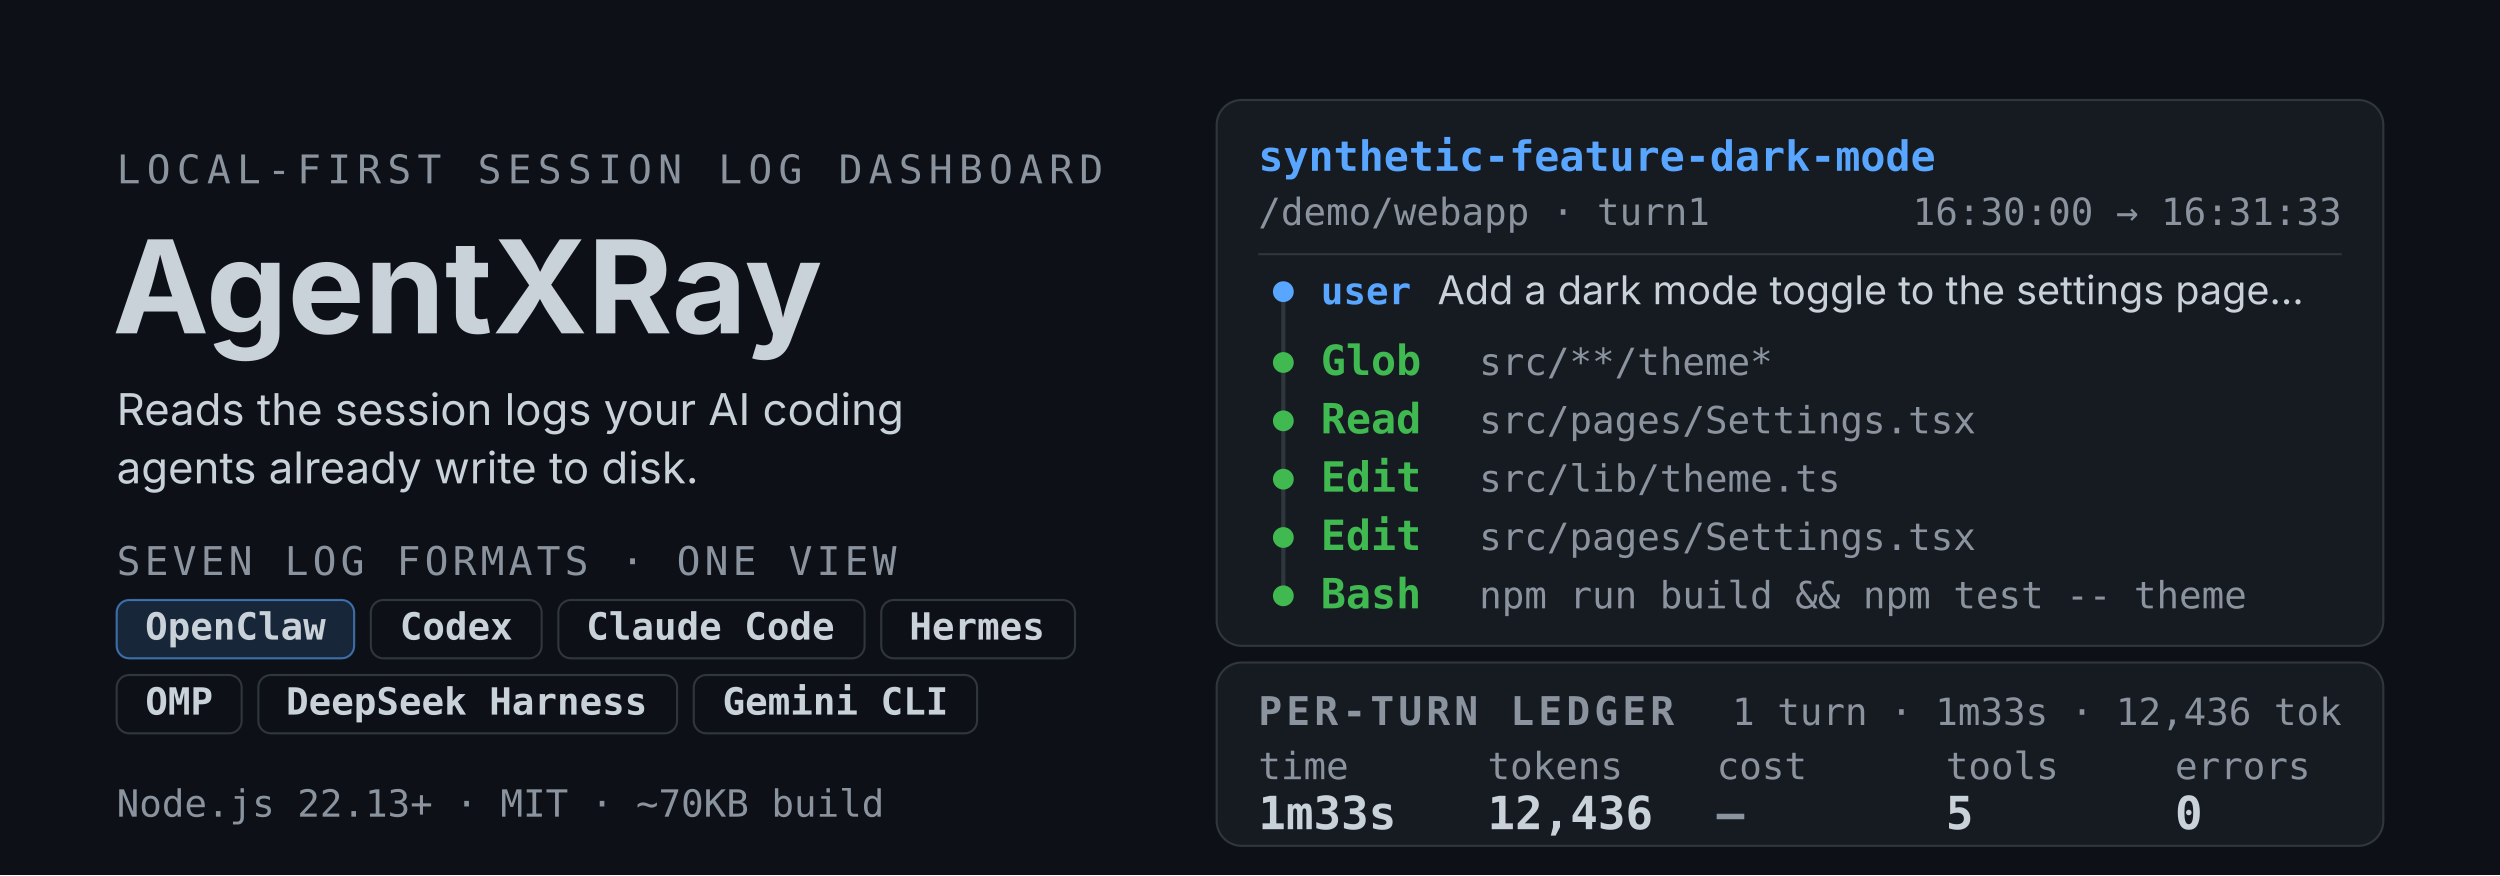
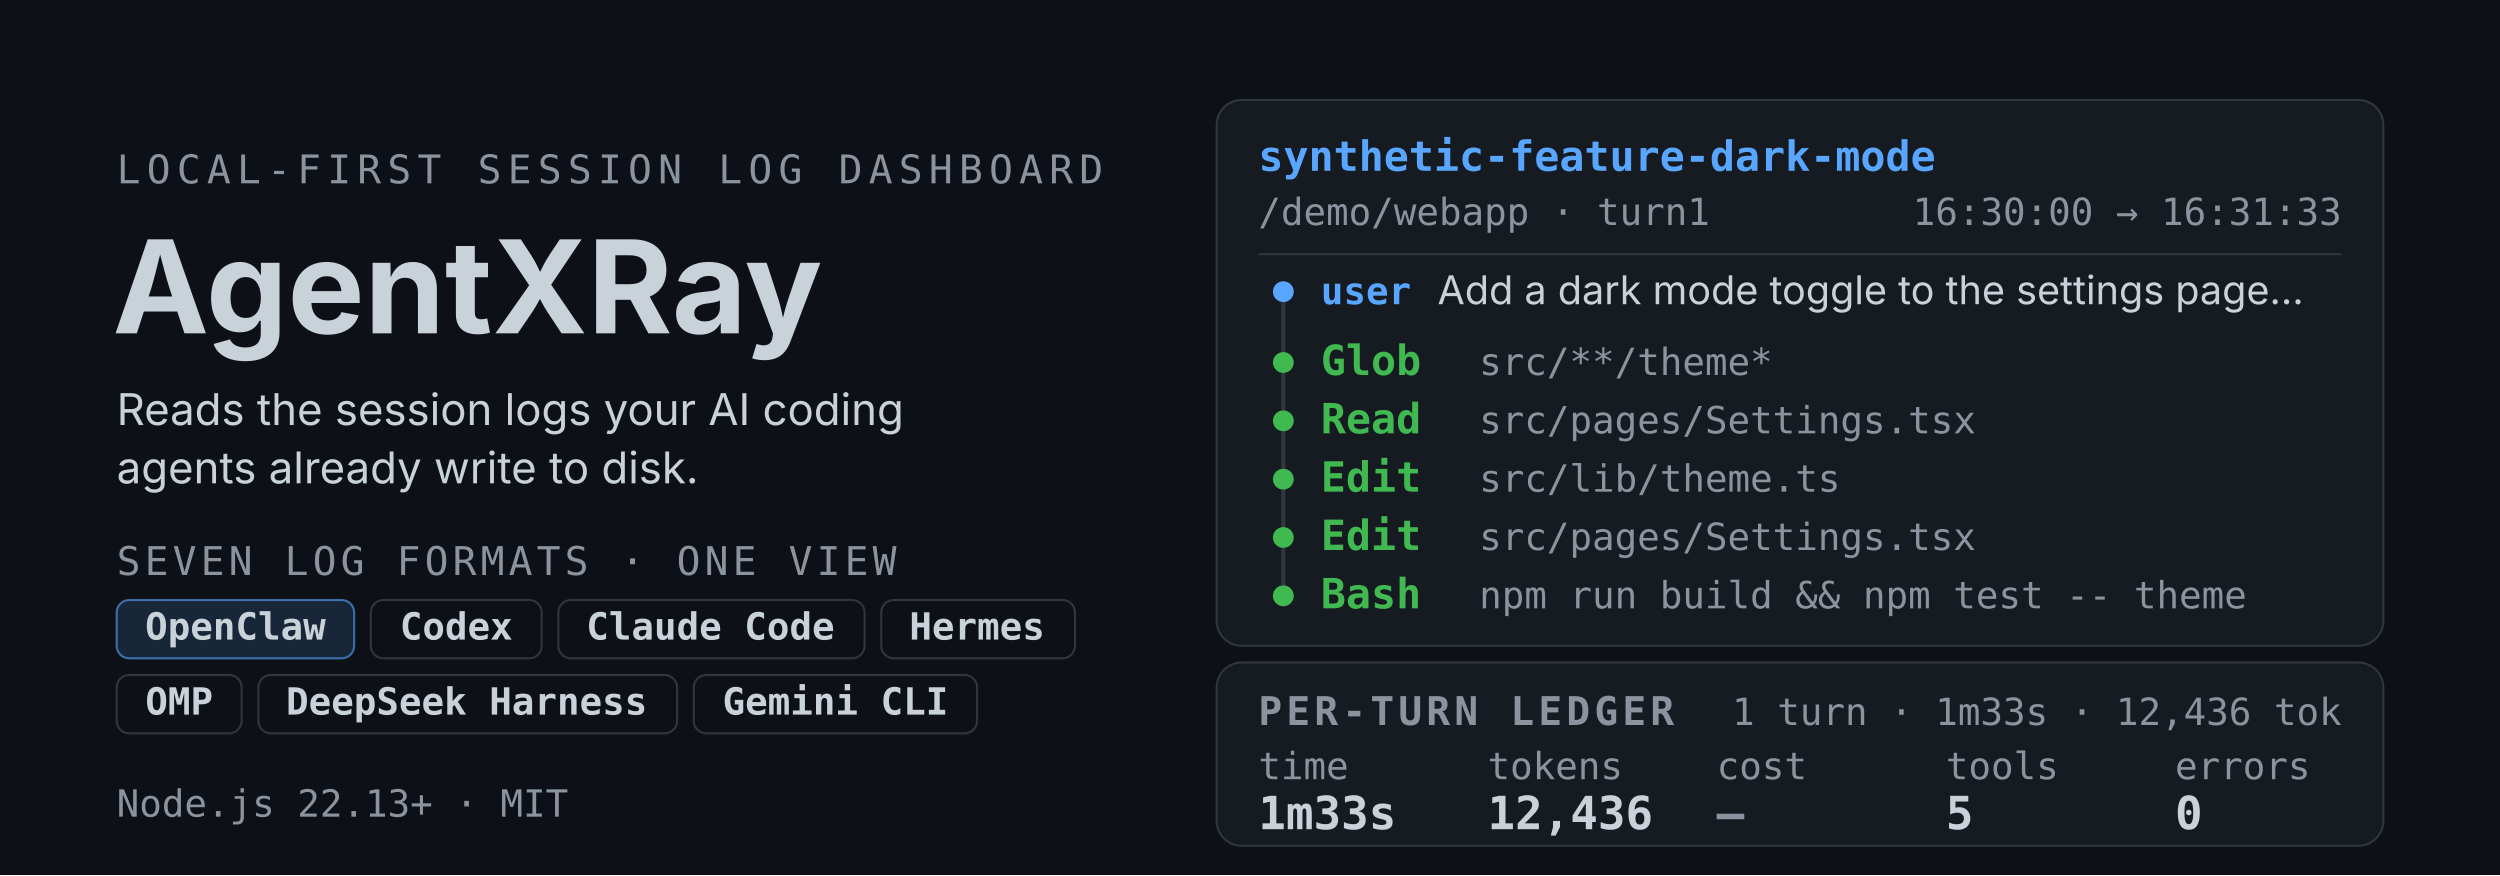
<svg xmlns="http://www.w3.org/2000/svg" width="1200" height="420" viewBox="0 0 1200 420" role="img" aria-labelledby="title desc">
  <rect width="1200" height="420" fill="#0d1117" />
  <g id="identity" transform="translate(56 0)">
    <text x="0" y="88" fill="#8b949e" font-family="ui-monospace, SFMono-Regular, Menlo, monospace" font-size="19" font-weight="500" letter-spacing="3">LOCAL-FIRST SESSION LOG DASHBOARD</text>
    <text x="-2" y="160" fill="#c9d1d9" font-family="-apple-system, BlinkMacSystemFont, Segoe UI, sans-serif" font-size="62" font-weight="700">AgentXRay</text>
    <text x="0" y="204" fill="#c9d1d9" font-family="-apple-system, BlinkMacSystemFont, Segoe UI, sans-serif" font-size="21">Reads the session logs your AI coding</text>
    <text x="0" y="232" fill="#c9d1d9" font-family="-apple-system, BlinkMacSystemFont, Segoe UI, sans-serif" font-size="21">agents already write to disk.</text>
    <text x="0" y="276" fill="#8b949e" font-family="ui-monospace, SFMono-Regular, Menlo, monospace" font-size="19" font-weight="500" letter-spacing="2">SEVEN LOG FORMATS · ONE VIEW</text>
  </g>
  <g id="platform-switcher" transform="translate(56 288)" font-family="ui-monospace, SFMono-Regular, Menlo, monospace" font-size="18" font-weight="600">
    <rect x="0" y="0" width="114" height="28" rx="6" fill="#58a6ff" fill-opacity="0.15" stroke="#58a6ff" stroke-opacity="0.6" />
    <text x="57" y="19" fill="#c9d1d9" text-anchor="middle">OpenClaw</text>
    <rect x="122" y="0" width="82" height="28" rx="6" fill="none" stroke="#30363d" />
    <text x="163" y="19" fill="#c9d1d9" text-anchor="middle">Codex</text>
    <rect x="212" y="0" width="147" height="28" rx="6" fill="none" stroke="#30363d" />
    <text x="285" y="19" fill="#c9d1d9" text-anchor="middle">Claude Code</text>
    <rect x="367" y="0" width="93" height="28" rx="6" fill="none" stroke="#30363d" />
    <text x="413" y="19" fill="#c9d1d9" text-anchor="middle">Hermes</text>
    <rect x="0" y="36" width="60" height="28" rx="6" fill="none" stroke="#30363d" />
    <text x="30" y="55" fill="#c9d1d9" text-anchor="middle">OMP</text>
    <rect x="68" y="36" width="201" height="28" rx="6" fill="none" stroke="#30363d" />
    <text x="168" y="55" fill="#c9d1d9" text-anchor="middle">DeepSeek Harness</text>
    <rect x="277" y="36" width="136" height="28" rx="6" fill="none" stroke="#30363d" />
    <text x="345" y="55" fill="#c9d1d9" text-anchor="middle">Gemini CLI</text>
  </g>
-   <text x="56" y="392" fill="#8b949e" font-family="ui-monospace, SFMono-Regular, Menlo, monospace" font-size="18">Node.js 22.13+ · MIT · ~70KB build</text>
+   <text x="56" y="392" fill="#8b949e" font-family="ui-monospace, SFMono-Regular, Menlo, monospace" font-size="18">Node.js 22.13+ · MIT</text>
  <g id="session-panel">
    <rect x="584" y="48" width="560" height="262" rx="12" fill="#161b22" stroke="#30363d" />
    <text x="604" y="82" fill="#58a6ff" font-family="ui-monospace, SFMono-Regular, Menlo, monospace" font-size="20" font-weight="600">synthetic-feature-dark-mode</text>
    <text x="604" y="108" fill="#8b949e" font-family="ui-monospace, SFMono-Regular, Menlo, monospace" font-size="18">/demo/webapp · turn1</text>
    <text x="1124" y="108" fill="#8b949e" text-anchor="end" font-family="ui-monospace, SFMono-Regular, Menlo, monospace" font-size="18">16:30:00 → 16:31:33</text>
    <line x1="604" y1="122" x2="1124" y2="122" stroke="#30363d" />
    <line x1="616" y1="140" x2="616" y2="286" stroke="#30363d" stroke-width="2" />
    <circle cx="616" cy="140" r="5" fill="#58a6ff" />
    <text x="634" y="146" fill="#58a6ff" font-family="ui-monospace, SFMono-Regular, Menlo, monospace" font-size="18" font-weight="600">user</text>
    <text x="690" y="146" fill="#c9d1d9" font-family="-apple-system, BlinkMacSystemFont, Segoe UI, sans-serif" font-size="19">Add a dark mode toggle to the settings page…</text>
    <g id="tool-calls" font-family="ui-monospace, SFMono-Regular, Menlo, monospace">
      <circle cx="616" cy="174" r="5" fill="#3fb950" />
      <text x="634" y="180" fill="#3fb950" font-size="20" font-weight="600">Glob</text>
      <text x="710" y="180" fill="#8b949e" font-size="18">src/**/theme*</text>
      <circle cx="616" cy="202" r="5" fill="#3fb950" />
      <text x="634" y="208" fill="#3fb950" font-size="20" font-weight="600">Read</text>
      <text x="710" y="208" fill="#8b949e" font-size="18">src/pages/Settings.tsx</text>
      <circle cx="616" cy="230" r="5" fill="#3fb950" />
      <text x="634" y="236" fill="#3fb950" font-size="20" font-weight="600">Edit</text>
      <text x="710" y="236" fill="#8b949e" font-size="18">src/lib/theme.ts</text>
      <circle cx="616" cy="258" r="5" fill="#3fb950" />
      <text x="634" y="264" fill="#3fb950" font-size="20" font-weight="600">Edit</text>
      <text x="710" y="264" fill="#8b949e" font-size="18">src/pages/Settings.tsx</text>
      <circle cx="616" cy="286" r="5" fill="#3fb950" />
      <text x="634" y="292" fill="#3fb950" font-size="20" font-weight="600">Bash</text>
      <text x="710" y="292" fill="#8b949e" font-size="18">npm run build &amp;&amp; npm test -- theme</text>
    </g>
  </g>
  <g id="ledger-panel">
    <rect x="584" y="318" width="560" height="88" rx="12" fill="#161b22" stroke="#30363d" />
    <text x="604" y="348" fill="#8b949e" font-family="ui-monospace, SFMono-Regular, Menlo, monospace" font-size="19" font-weight="600" letter-spacing="2">PER-TURN LEDGER</text>
    <text x="1124" y="348" fill="#8b949e" text-anchor="end" font-family="ui-monospace, SFMono-Regular, Menlo, monospace" font-size="18">1 turn · 1m33s · 12,436 tok</text>
    <g id="ledger-fields" font-family="ui-monospace, SFMono-Regular, Menlo, monospace" font-size="18" fill="#8b949e">
      <text x="604" y="374">time</text>
      <text x="714" y="374">tokens</text>
      <text x="824" y="374">cost</text>
      <text x="934" y="374">tools</text>
      <text x="1044" y="374">errors</text>
    </g>
    <g id="ledger-values" font-family="ui-monospace, SFMono-Regular, Menlo, monospace" font-size="22" font-weight="600" fill="#c9d1d9">
      <text x="604" y="398">1m33s</text>
      <text x="714" y="398">12,436</text>
      <text x="824" y="398" fill="#8b949e">—</text>
      <text x="934" y="398">5</text>
      <text x="1044" y="398">0</text>
    </g>
  </g>
</svg>
